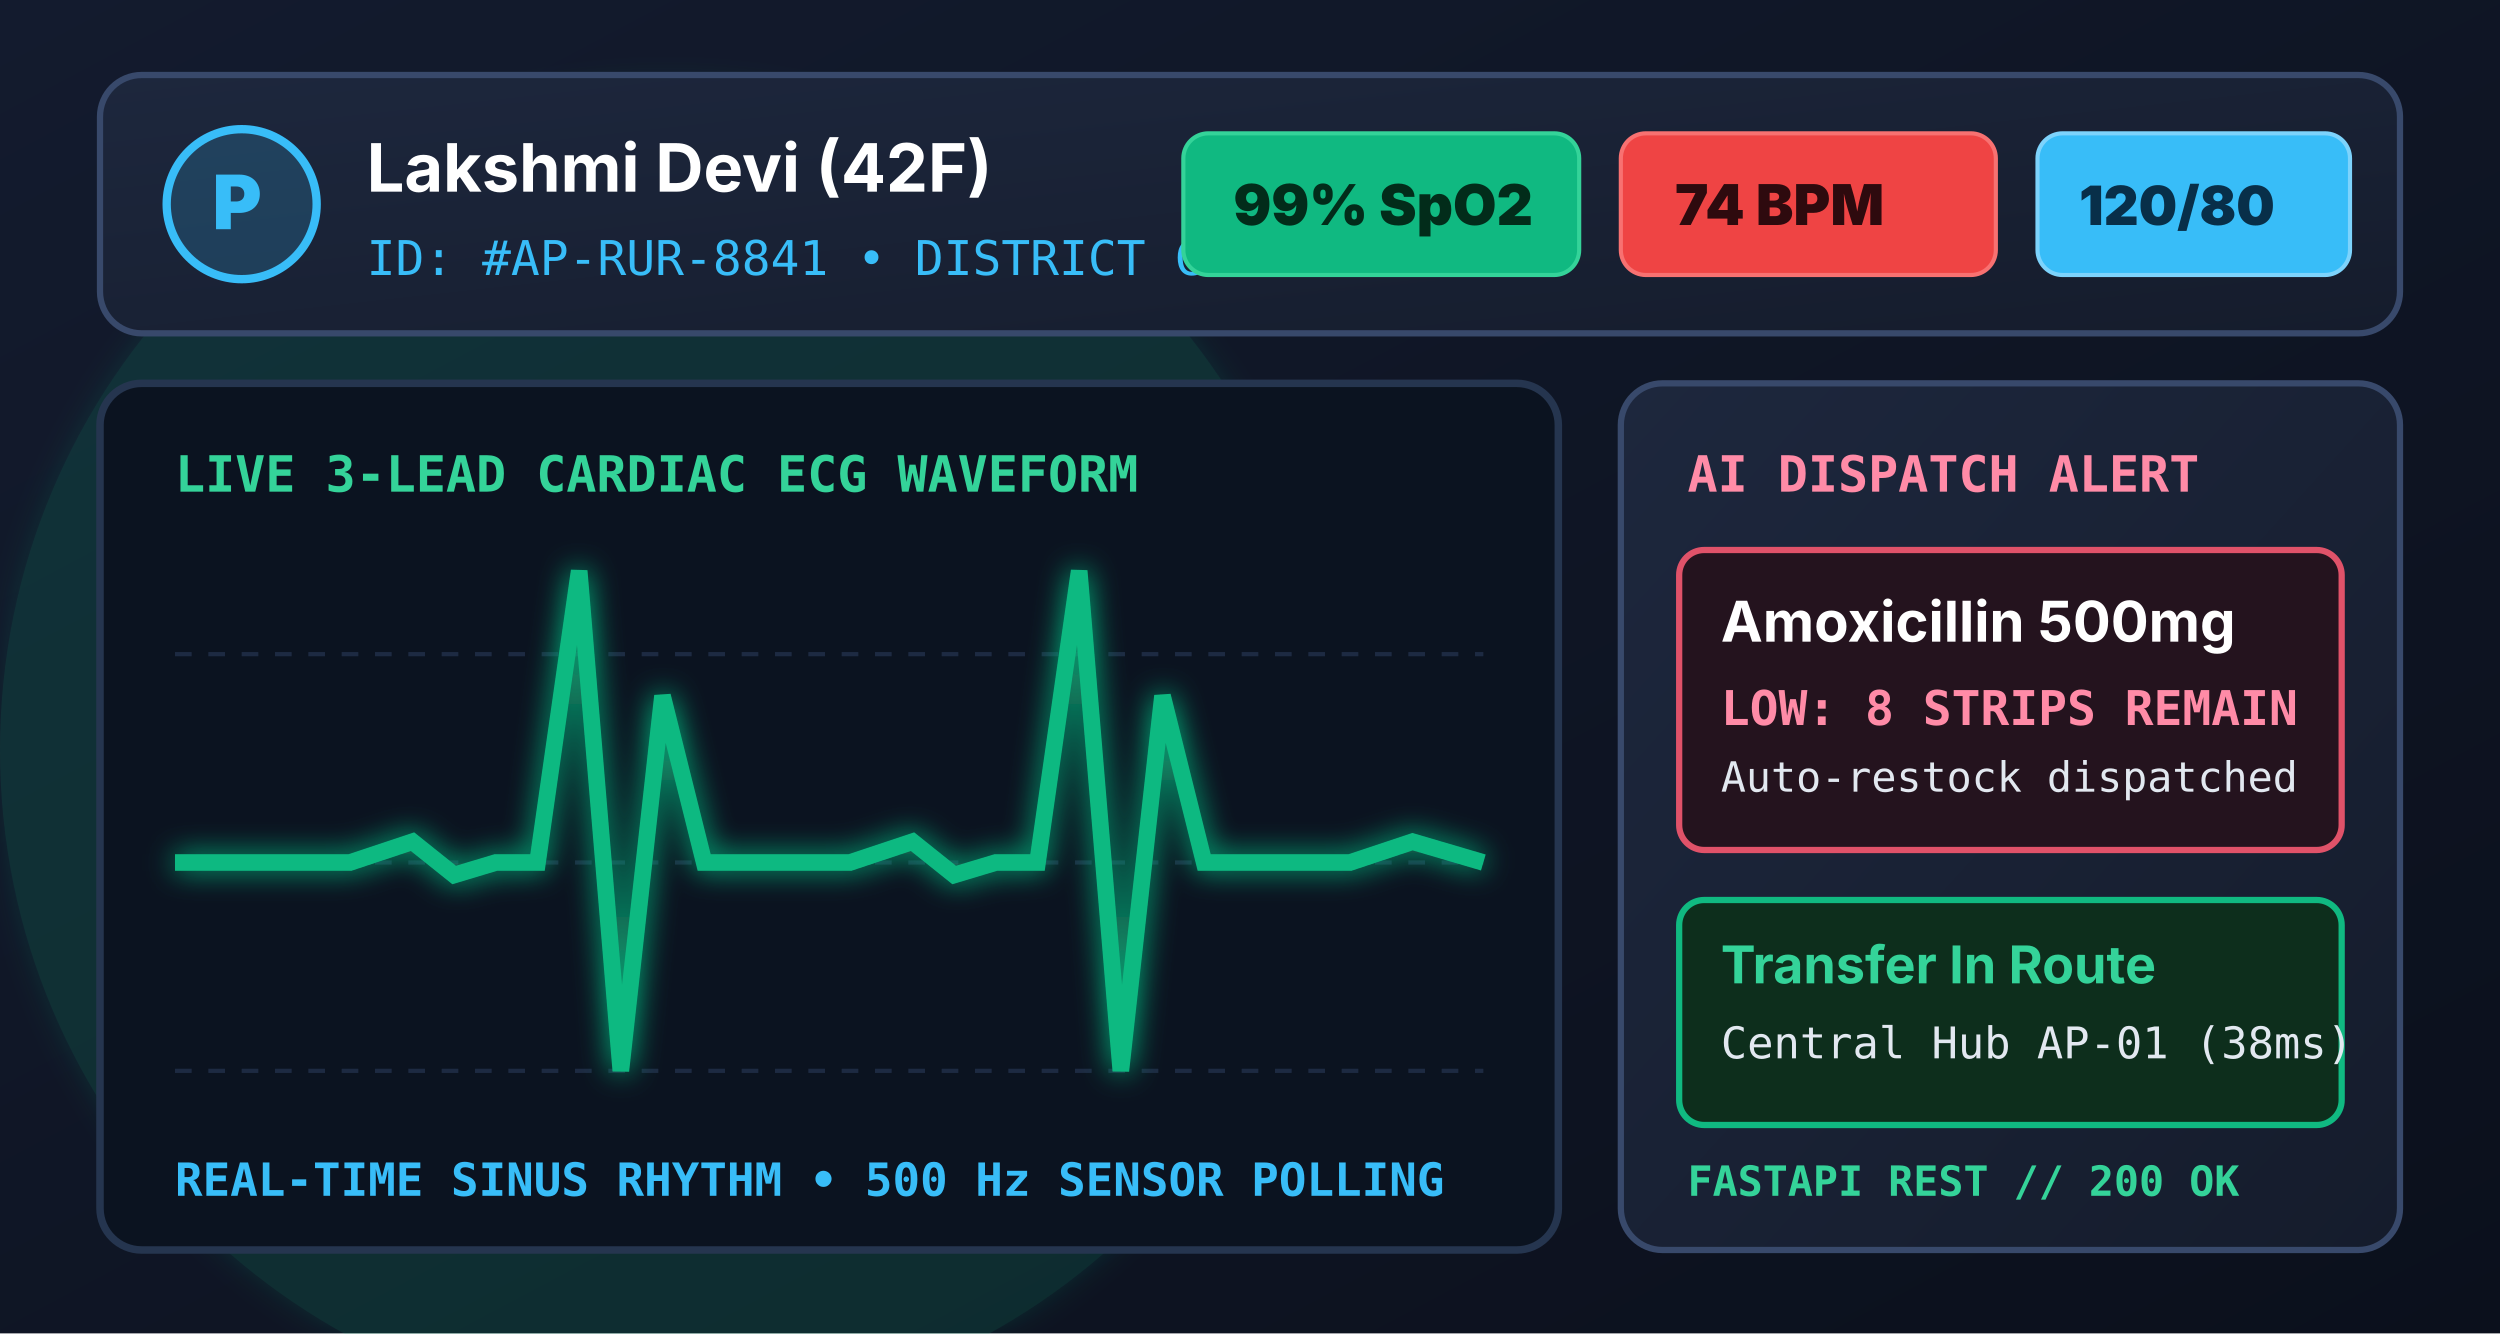
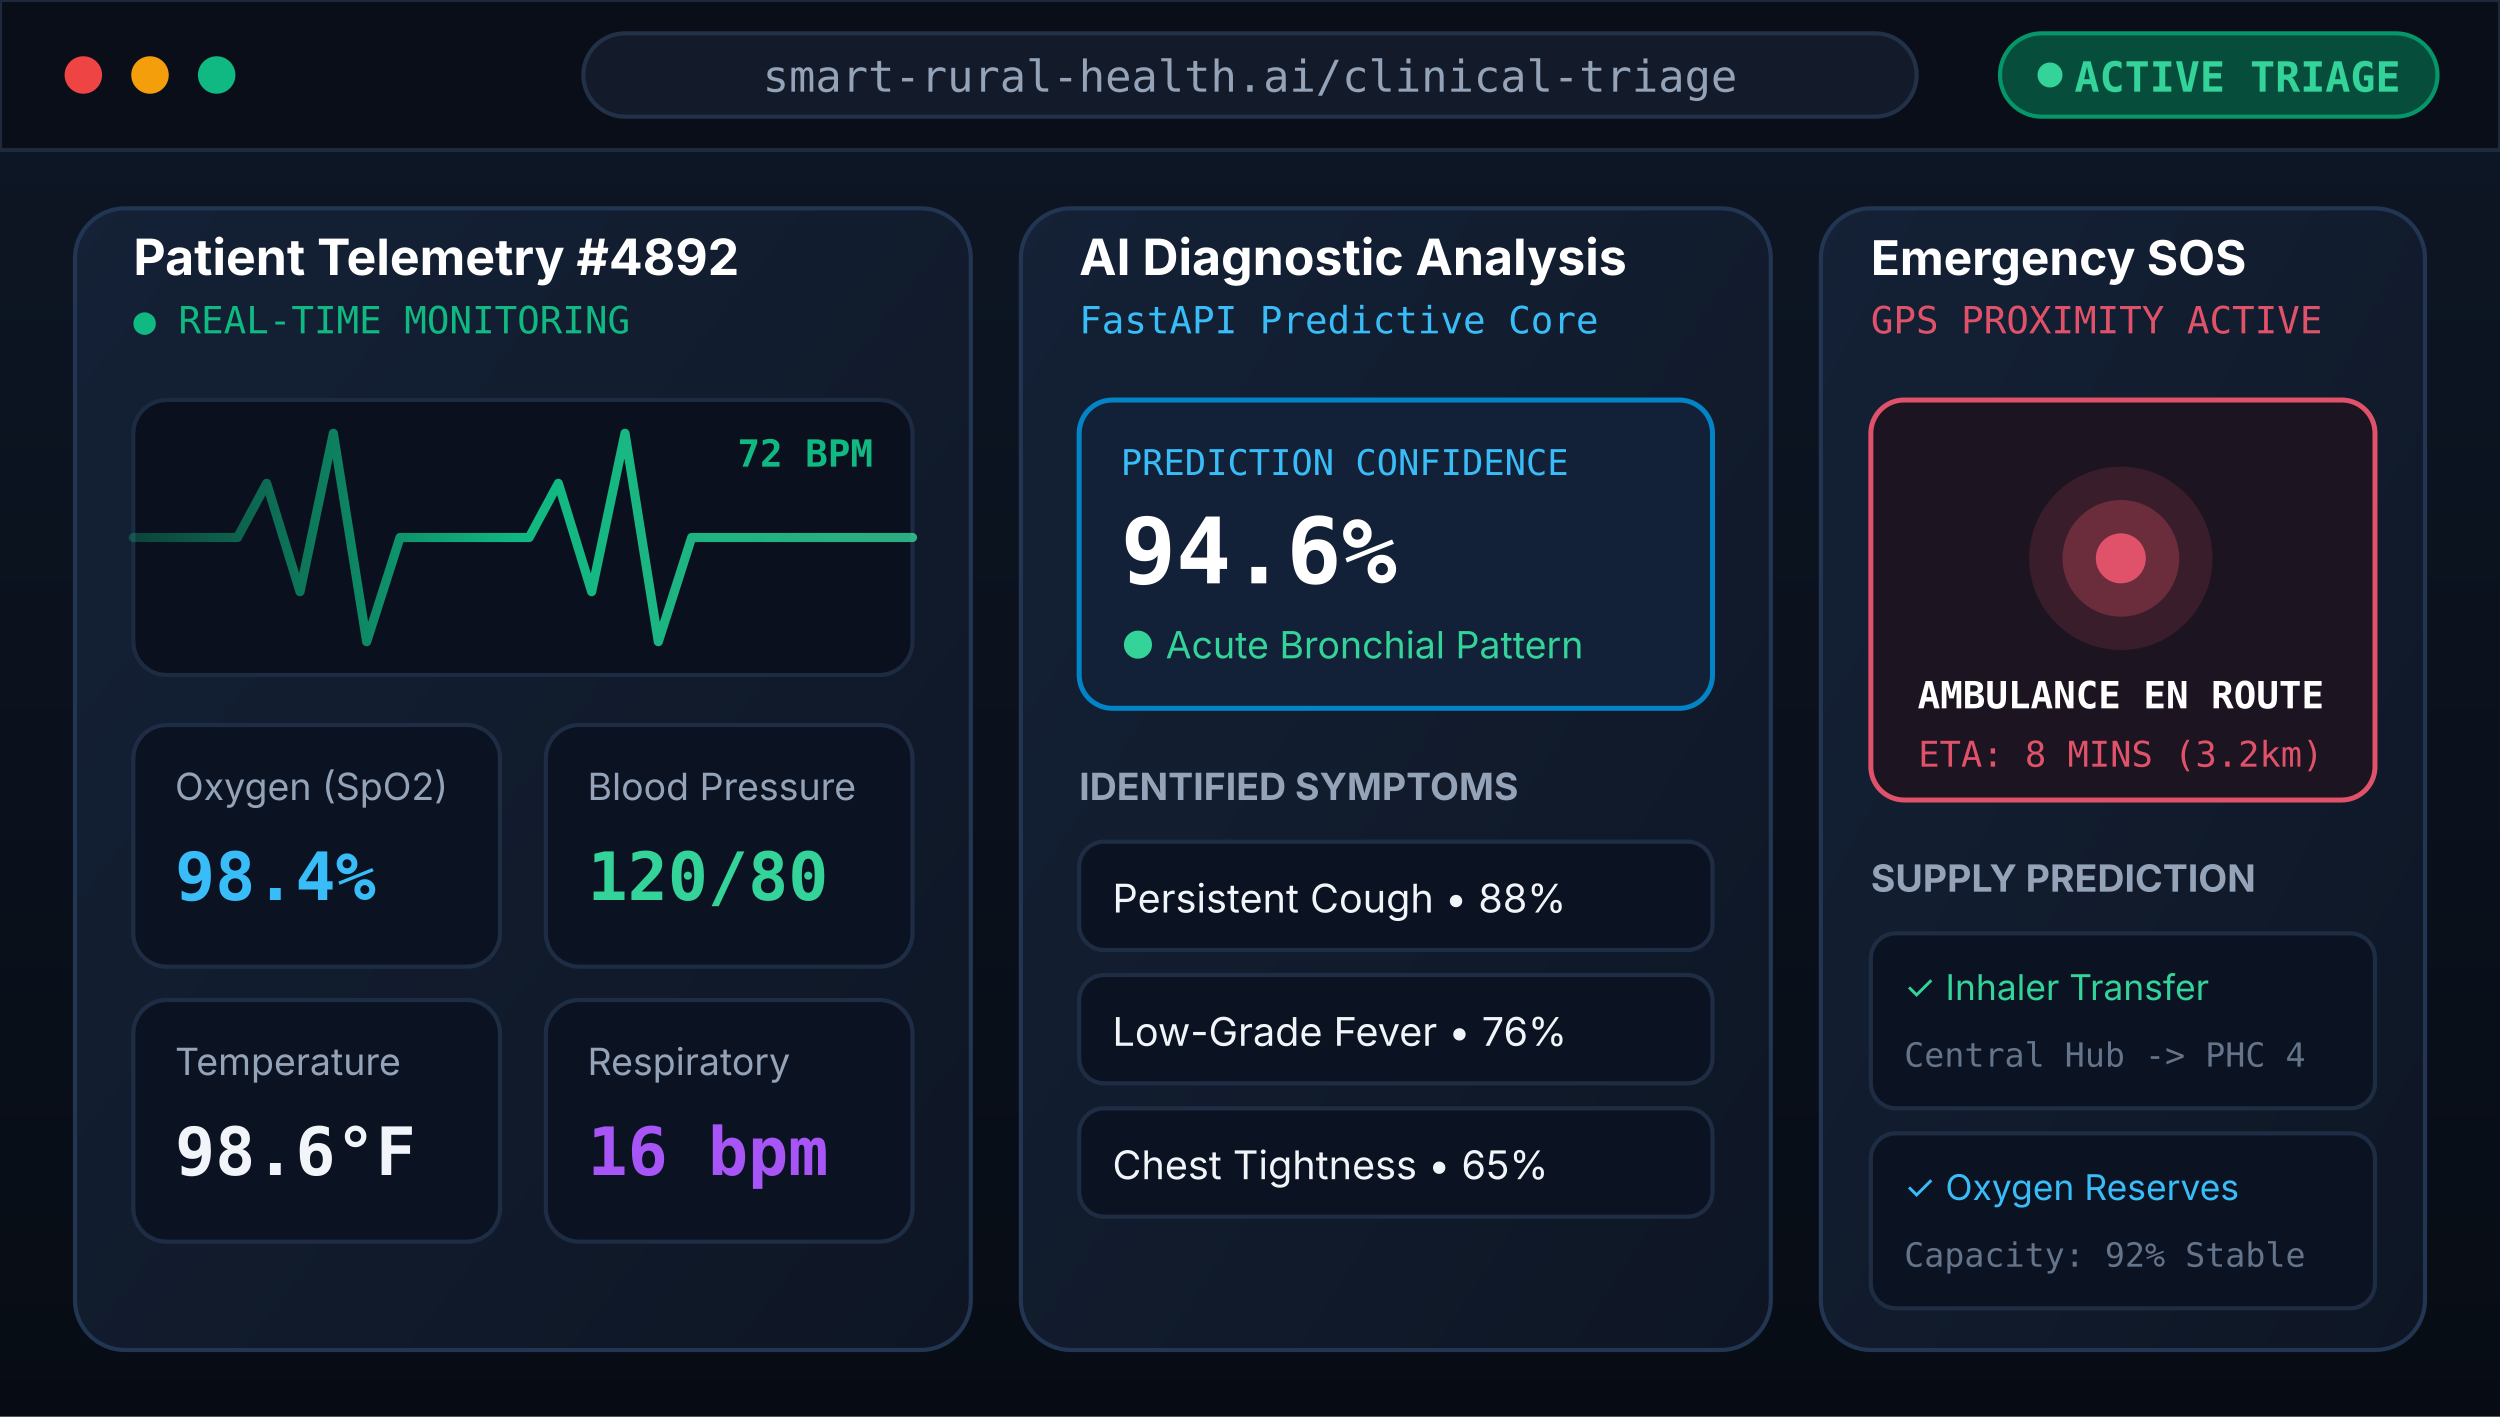
- <svg xmlns="http://www.w3.org/2000/svg" viewBox="0 0 600 320" width="600" height="320">
+ <svg xmlns="http://www.w3.org/2000/svg" viewBox="0 0 600 340" width="600" height="340">
  <defs>
-     <filter id="neon" x="-20%" y="-20%" width="140%" height="140%">
-       <feGaussianBlur stdDeviation="3.5" result="blur" />
-       <feComposite in="SourceGraphic" in2="blur" operator="over" />
-     </filter>
-     <linearGradient id="chartGrad" x1="0" y1="0" x2="0" y2="1">
-       <stop offset="0%" stop-color="#10B981" stop-opacity="0.6" />
-       <stop offset="100%" stop-color="#10B981" stop-opacity="0.05" />
+     <linearGradient id="medGrad" x1="0" y1="0" x2="0" y2="1">
+       <stop offset="0%" stop-color="#0E1726" />
+       <stop offset="100%" stop-color="#070C14" />
    </linearGradient>
-     <linearGradient id="bgGrad" x1="0" y1="0" x2="1" y2="1">
-       <stop offset="0%" stop-color="#131B2E" />
-       <stop offset="100%" stop-color="#0B101C" />
+     <linearGradient id="panelGrad" x1="0" y1="0" x2="1" y2="1">
+       <stop offset="0%" stop-color="#142136" />
+       <stop offset="100%" stop-color="#0E1624" />
    </linearGradient>
-     <linearGradient id="cardGrad" x1="0" y1="0" x2="1" y2="1">
-       <stop offset="0%" stop-color="#1D273D" />
-       <stop offset="100%" stop-color="#151C2C" />
-     </linearGradient>
-     <linearGradient id="highlightGrad" x1="0" y1="0" x2="1" y2="1">
-       <stop offset="0%" stop-color="#283654" />
-       <stop offset="100%" stop-color="#1B2438" />
+     <linearGradient id="ecgGrad" x1="0" y1="0" x2="1" y2="0">
+       <stop offset="0%" stop-color="#10B981" stop-opacity="0.3" />
+       <stop offset="50%" stop-color="#10B981" stop-opacity="1" />
+       <stop offset="100%" stop-color="#34D399" stop-opacity="0.8" />
    </linearGradient>
  </defs>
-   <rect width="600" height="320" fill="url(#bgGrad)" />
-   <circle cx="160" cy="180" r="160" fill="#10B981" opacity="0.15" filter="url(#neon)" />
-   <g transform="translate(24, 18)">
-     <rect width="552" height="62" rx="10" fill="url(#cardGrad)" stroke="#38496B" stroke-width="1.5" />
-     <circle cx="34" cy="31" r="18" fill="#38BDF830" stroke="#38BDF8" stroke-width="2" />
-     <text x="27" y="37" font-family="'Inter', sans-serif" font-size="18" font-weight="900" fill="#38BDF8">P</text>
-     <text x="64" y="28" font-family="'Inter', sans-serif" font-size="16" font-weight="bold" fill="#FFFFFF">Lakshmi Devi (42F)</text>
-     <text x="64" y="48" font-family="'JetBrains Mono', monospace" font-size="11.5" fill="#38BDF8">ID: #AP-RUR-8841 • DISTRICT CLINIC #04</text>
-     <rect x="260" y="14" width="95" height="34" rx="6" fill="#10B981" stroke="#34D399" stroke-width="1" />
-     <text x="272" y="36" font-family="'Inter', sans-serif" font-size="13.5" font-weight="900" fill="#022C1A">99% SpO2</text>
-     <rect x="365" y="14" width="90" height="34" rx="6" fill="#EF4444" stroke="#F87171" stroke-width="1" />
-     <text x="378" y="36" font-family="'Inter', sans-serif" font-size="13.5" font-weight="900" fill="#2E0A0E">74 BPM</text>
-     <rect x="465" y="14" width="75" height="34" rx="6" fill="#38BDF8" stroke="#7DD3FC" stroke-width="1" />
-     <text x="475" y="36" font-family="'Inter', sans-serif" font-size="13" font-weight="900" fill="#082F49">120/80</text>
+   <rect width="600" height="340" fill="url(#medGrad)" />
+   <g transform="translate(0, 0)">
+     <rect width="600" height="36" fill="#0A0E18" stroke="#1E293B" stroke-width="1" />
+     <circle cx="20" cy="18" r="4.5" fill="#EF4444" />
+     <circle cx="36" cy="18" r="4.5" fill="#F59E0B" />
+     <circle cx="52" cy="18" r="4.5" fill="#10B981" />
+     <rect x="140" y="8" width="320" height="20" rx="10" fill="#131B2B" stroke="#223048" stroke-width="1" />
+     <text x="300" y="22" font-family="'JetBrains Mono', monospace" font-size="10.5" fill="#94A3B8" text-anchor="middle">smart-rural-health.ai/clinical-triage</text>
+     <rect x="480" y="8" width="105" height="20" rx="10" fill="#064E3B" stroke="#059669" stroke-width="1" />
+     <circle cx="492" cy="18" r="3" fill="#34D399" />
+     <text x="537" y="22" font-family="'JetBrains Mono', monospace" font-size="10" font-weight="bold" fill="#34D399" text-anchor="middle">ACTIVE TRIAGE</text>
  </g>
-   <g transform="translate(24, 92)">
-     <rect width="350" height="208" rx="10" fill="#0B1320" stroke="#25354F" stroke-width="1.8" />
-     <text x="18" y="26" font-family="'JetBrains Mono', monospace" font-size="12" font-weight="bold" fill="#34D399">LIVE 3-LEAD CARDIAC ECG WAVEFORM</text>
-     <line x1="18" y1="65" x2="332" y2="65" stroke="#1D2A42" stroke-dasharray="4,4" />
-     <line x1="18" y1="115" x2="332" y2="115" stroke="#1D2A42" stroke-dasharray="4,4" />
-     <line x1="18" y1="165" x2="332" y2="165" stroke="#1D2A42" stroke-dasharray="4,4" />
-     <path d="M 18 115 L 60 115 L 75 110 L 85 118 L 95 115 L 105 115 L 115 45 L 125 165 L 135 75 L 145 115 L 180 115 L 195 110 L 205 118 L 215 115 L 225 115 L 235 45 L 245 165 L 255 75 L 265 115 L 300 115 L 315 110 L 332 115" fill="none" stroke="#10B981" stroke-width="4" filter="url(#neon)" />
-     <text x="18" y="195" font-family="'JetBrains Mono', monospace" font-size="11" font-weight="bold" fill="#38BDF8">REAL-TIME SINUS RHYTHM • 500 Hz SENSOR POLLING</text>
-     <g transform="translate(365, 0)">
-       <rect width="187" height="208" rx="10" fill="url(#cardGrad)" stroke="#38496B" stroke-width="1.5" />
-       <text x="16" y="26" font-family="'JetBrains Mono', monospace" font-size="12" font-weight="bold" fill="#FF8BA7">AI DISPATCH ALERT</text>
-       <rect x="14" y="40" width="159" height="72" rx="6" fill="#24131E" stroke="#E05269" stroke-width="1.5" />
-       <text x="24" y="62" font-family="'Inter', sans-serif" font-size="13.5" font-weight="bold" fill="#FFFFFF">Amoxicillin 500mg</text>
-       <text x="24" y="82" font-family="'JetBrains Mono', monospace" font-size="11.5" font-weight="bold" fill="#FF8BA7">LOW: 8 STRIPS REMAIN</text>
-       <text x="24" y="98" font-family="'JetBrains Mono', monospace" font-size="10" fill="#E2E8F0">Auto-restock dispatched</text>
-       <rect x="14" y="124" width="159" height="54" rx="6" fill="#0D2E1C" stroke="#10B981" stroke-width="1.5" />
-       <text x="24" y="144" font-family="'Inter', sans-serif" font-size="12.5" font-weight="bold" fill="#34D399">Transfer In Route</text>
-       <text x="24" y="162" font-family="'JetBrains Mono', monospace" font-size="10.5" fill="#E2E8F0">Central Hub AP-01 (38ms)</text>
-       <text x="16" y="195" font-family="'JetBrains Mono', monospace" font-size="10" font-weight="bold" fill="#34D399">FASTAPI REST // 200 OK</text>
+   <g transform="translate(18, 50)">
+     <rect width="215" height="274" rx="12" fill="url(#panelGrad)" stroke="#223552" stroke-width="1" />
+     <g transform="translate(14, 16)">
+       <text x="0" y="0" font-family="'Inter', sans-serif" font-size="12" font-weight="bold" fill="#FFFFFF">Patient Telemetry #4892</text>
+       <text x="0" y="14" font-family="'JetBrains Mono', monospace" font-size="9" fill="#10B981">● REAL-TIME MONITORING</text>
+     </g>
+     <g transform="translate(14, 46)">
+       <rect width="187" height="66" rx="8" fill="#0A101D" stroke="#1C2B42" stroke-width="1" />
+       <path d="M0 33 L25 33 L32 20 L40 46 L48 8 L56 58 L64 33 L95 33 L102 20 L110 46 L118 8 L126 58 L134 33 L187 33" fill="none" stroke="url(#ecgGrad)" stroke-width="2.2" stroke-linecap="round" stroke-linejoin="round" />
+       <text x="145" y="16" font-family="'JetBrains Mono', monospace" font-size="9" font-weight="bold" fill="#10B981">72 BPM</text>
+     </g>
+     <g transform="translate(14, 124)">
+       <g transform="translate(0, 0)">
+         <rect width="88" height="58" rx="8" fill="#0B1322" stroke="#1E2D44" />
+         <text x="10" y="18" font-family="'Inter', sans-serif" font-size="9" fill="#94A3B8">Oxygen (SpO2)</text>
+         <text x="10" y="42" font-family="'JetBrains Mono', monospace" font-size="16" font-weight="bold" fill="#38BDF8">98.4%</text>
+       </g>
+       <g transform="translate(99, 0)">
+         <rect width="88" height="58" rx="8" fill="#0B1322" stroke="#1E2D44" />
+         <text x="10" y="18" font-family="'Inter', sans-serif" font-size="9" fill="#94A3B8">Blood Pressure</text>
+         <text x="10" y="42" font-family="'JetBrains Mono', monospace" font-size="16" font-weight="bold" fill="#34D399">120/80</text>
+       </g>
+       <g transform="translate(0, 66)">
+         <rect width="88" height="58" rx="8" fill="#0B1322" stroke="#1E2D44" />
+         <text x="10" y="18" font-family="'Inter', sans-serif" font-size="9" fill="#94A3B8">Temperature</text>
+         <text x="10" y="42" font-family="'JetBrains Mono', monospace" font-size="16" font-weight="bold" fill="#F1F5F9">98.6°F</text>
+       </g>
+       <g transform="translate(99, 66)">
+         <rect width="88" height="58" rx="8" fill="#0B1322" stroke="#1E2D44" />
+         <text x="10" y="18" font-family="'Inter', sans-serif" font-size="9" fill="#94A3B8">Respiratory</text>
+         <text x="10" y="42" font-family="'JetBrains Mono', monospace" font-size="16" font-weight="bold" fill="#A855F7">16 bpm</text>
+       </g>
+     </g>
+   </g>
+   <g transform="translate(245, 50)">
+     <rect width="180" height="274" rx="12" fill="url(#panelGrad)" stroke="#223552" stroke-width="1" />
+     <g transform="translate(14, 16)">
+       <text x="0" y="0" font-family="'Inter', sans-serif" font-size="12" font-weight="bold" fill="#FFFFFF">AI Diagnostic Analysis</text>
+       <text x="0" y="14" font-family="'JetBrains Mono', monospace" font-size="9" fill="#38BDF8">FastAPI Predictive Core</text>
+     </g>
+     <g transform="translate(14, 46)">
+       <rect width="152" height="74" rx="8" fill="#132138" stroke="#0284C7" stroke-width="1.2" />
+       <text x="10" y="18" font-family="'JetBrains Mono', monospace" font-size="8.5" fill="#38BDF8">PREDICTION CONFIDENCE</text>
+       <text x="10" y="44" font-family="'JetBrains Mono', monospace" font-size="22" font-weight="bold" fill="#FFFFFF">94.6%</text>
+       <text x="10" y="62" font-family="'Inter', sans-serif" font-size="9" fill="#34D399">● Acute Bronchial Pattern</text>
+     </g>
+     <g transform="translate(14, 132)">
+       <text x="0" y="10" font-family="'Inter', sans-serif" font-size="9" font-weight="bold" fill="#94A3B8">IDENTIFIED SYMPTOMS</text>
+       <rect x="0" y="20" width="152" height="26" rx="6" fill="#0B1322" stroke="#1E2D44" />
+       <text x="8" y="37" font-family="'Inter', sans-serif" font-size="9.5" fill="#F1F5F9">Persistent Cough • 88%</text>
+       <rect x="0" y="52" width="152" height="26" rx="6" fill="#0B1322" stroke="#1E2D44" />
+       <text x="8" y="69" font-family="'Inter', sans-serif" font-size="9.5" fill="#F1F5F9">Low-Grade Fever • 76%</text>
+       <rect x="0" y="84" width="152" height="26" rx="6" fill="#0B1322" stroke="#1E2D44" />
+       <text x="8" y="101" font-family="'Inter', sans-serif" font-size="9.5" fill="#F1F5F9">Chest Tightness • 65%</text>
+     </g>
+   </g>
+   <g transform="translate(437, 50)">
+     <rect width="145" height="274" rx="12" fill="url(#panelGrad)" stroke="#223552" stroke-width="1" />
+     <g transform="translate(12, 16)">
+       <text x="0" y="0" font-family="'Inter', sans-serif" font-size="11.5" font-weight="bold" fill="#FFFFFF">Emergency SOS</text>
+       <text x="0" y="14" font-family="'JetBrains Mono', monospace" font-size="9" fill="#E05269">GPS PROXIMITY ACTIVE</text>
+     </g>
+     <g transform="translate(12, 46)">
+       <rect width="121" height="96" rx="8" fill="#1C1420" stroke="#E05269" stroke-width="1.2" />
+       <circle cx="60" cy="38" r="22" fill="#E05269" fill-opacity="0.15" />
+       <circle cx="60" cy="38" r="14" fill="#E05269" fill-opacity="0.3" />
+       <circle cx="60" cy="38" r="6" fill="#E05269" />
+       <text x="60" y="74" font-family="'JetBrains Mono', monospace" font-size="9" font-weight="bold" fill="#FFFFFF" text-anchor="middle">AMBULANCE EN ROUTE</text>
+       <text x="60" y="88" font-family="'JetBrains Mono', monospace" font-size="8.5" fill="#E05269" text-anchor="middle">ETA: 8 MINS (3.2km)</text>
+     </g>
+     <g transform="translate(12, 154)">
+       <text x="0" y="10" font-family="'Inter', sans-serif" font-size="9" font-weight="bold" fill="#94A3B8">SUPPLY PREDICTION</text>
+       <rect x="0" y="20" width="121" height="42" rx="6" fill="#0B1322" stroke="#1E2D44" />
+       <text x="8" y="36" font-family="'Inter', sans-serif" font-size="8.5" fill="#34D399">✓ Inhaler Transfer</text>
+       <text x="8" y="52" font-family="'JetBrains Mono', monospace" font-size="8" fill="#64748B">Central Hub -&gt; PHC 4</text>
+       <rect x="0" y="68" width="121" height="42" rx="6" fill="#0B1322" stroke="#1E2D44" />
+       <text x="8" y="84" font-family="'Inter', sans-serif" font-size="8.5" fill="#38BDF8">✓ Oxygen Reserves</text>
+       <text x="8" y="100" font-family="'JetBrains Mono', monospace" font-size="8" fill="#64748B">Capacity: 92% Stable</text>
    </g>
  </g>
</svg>
